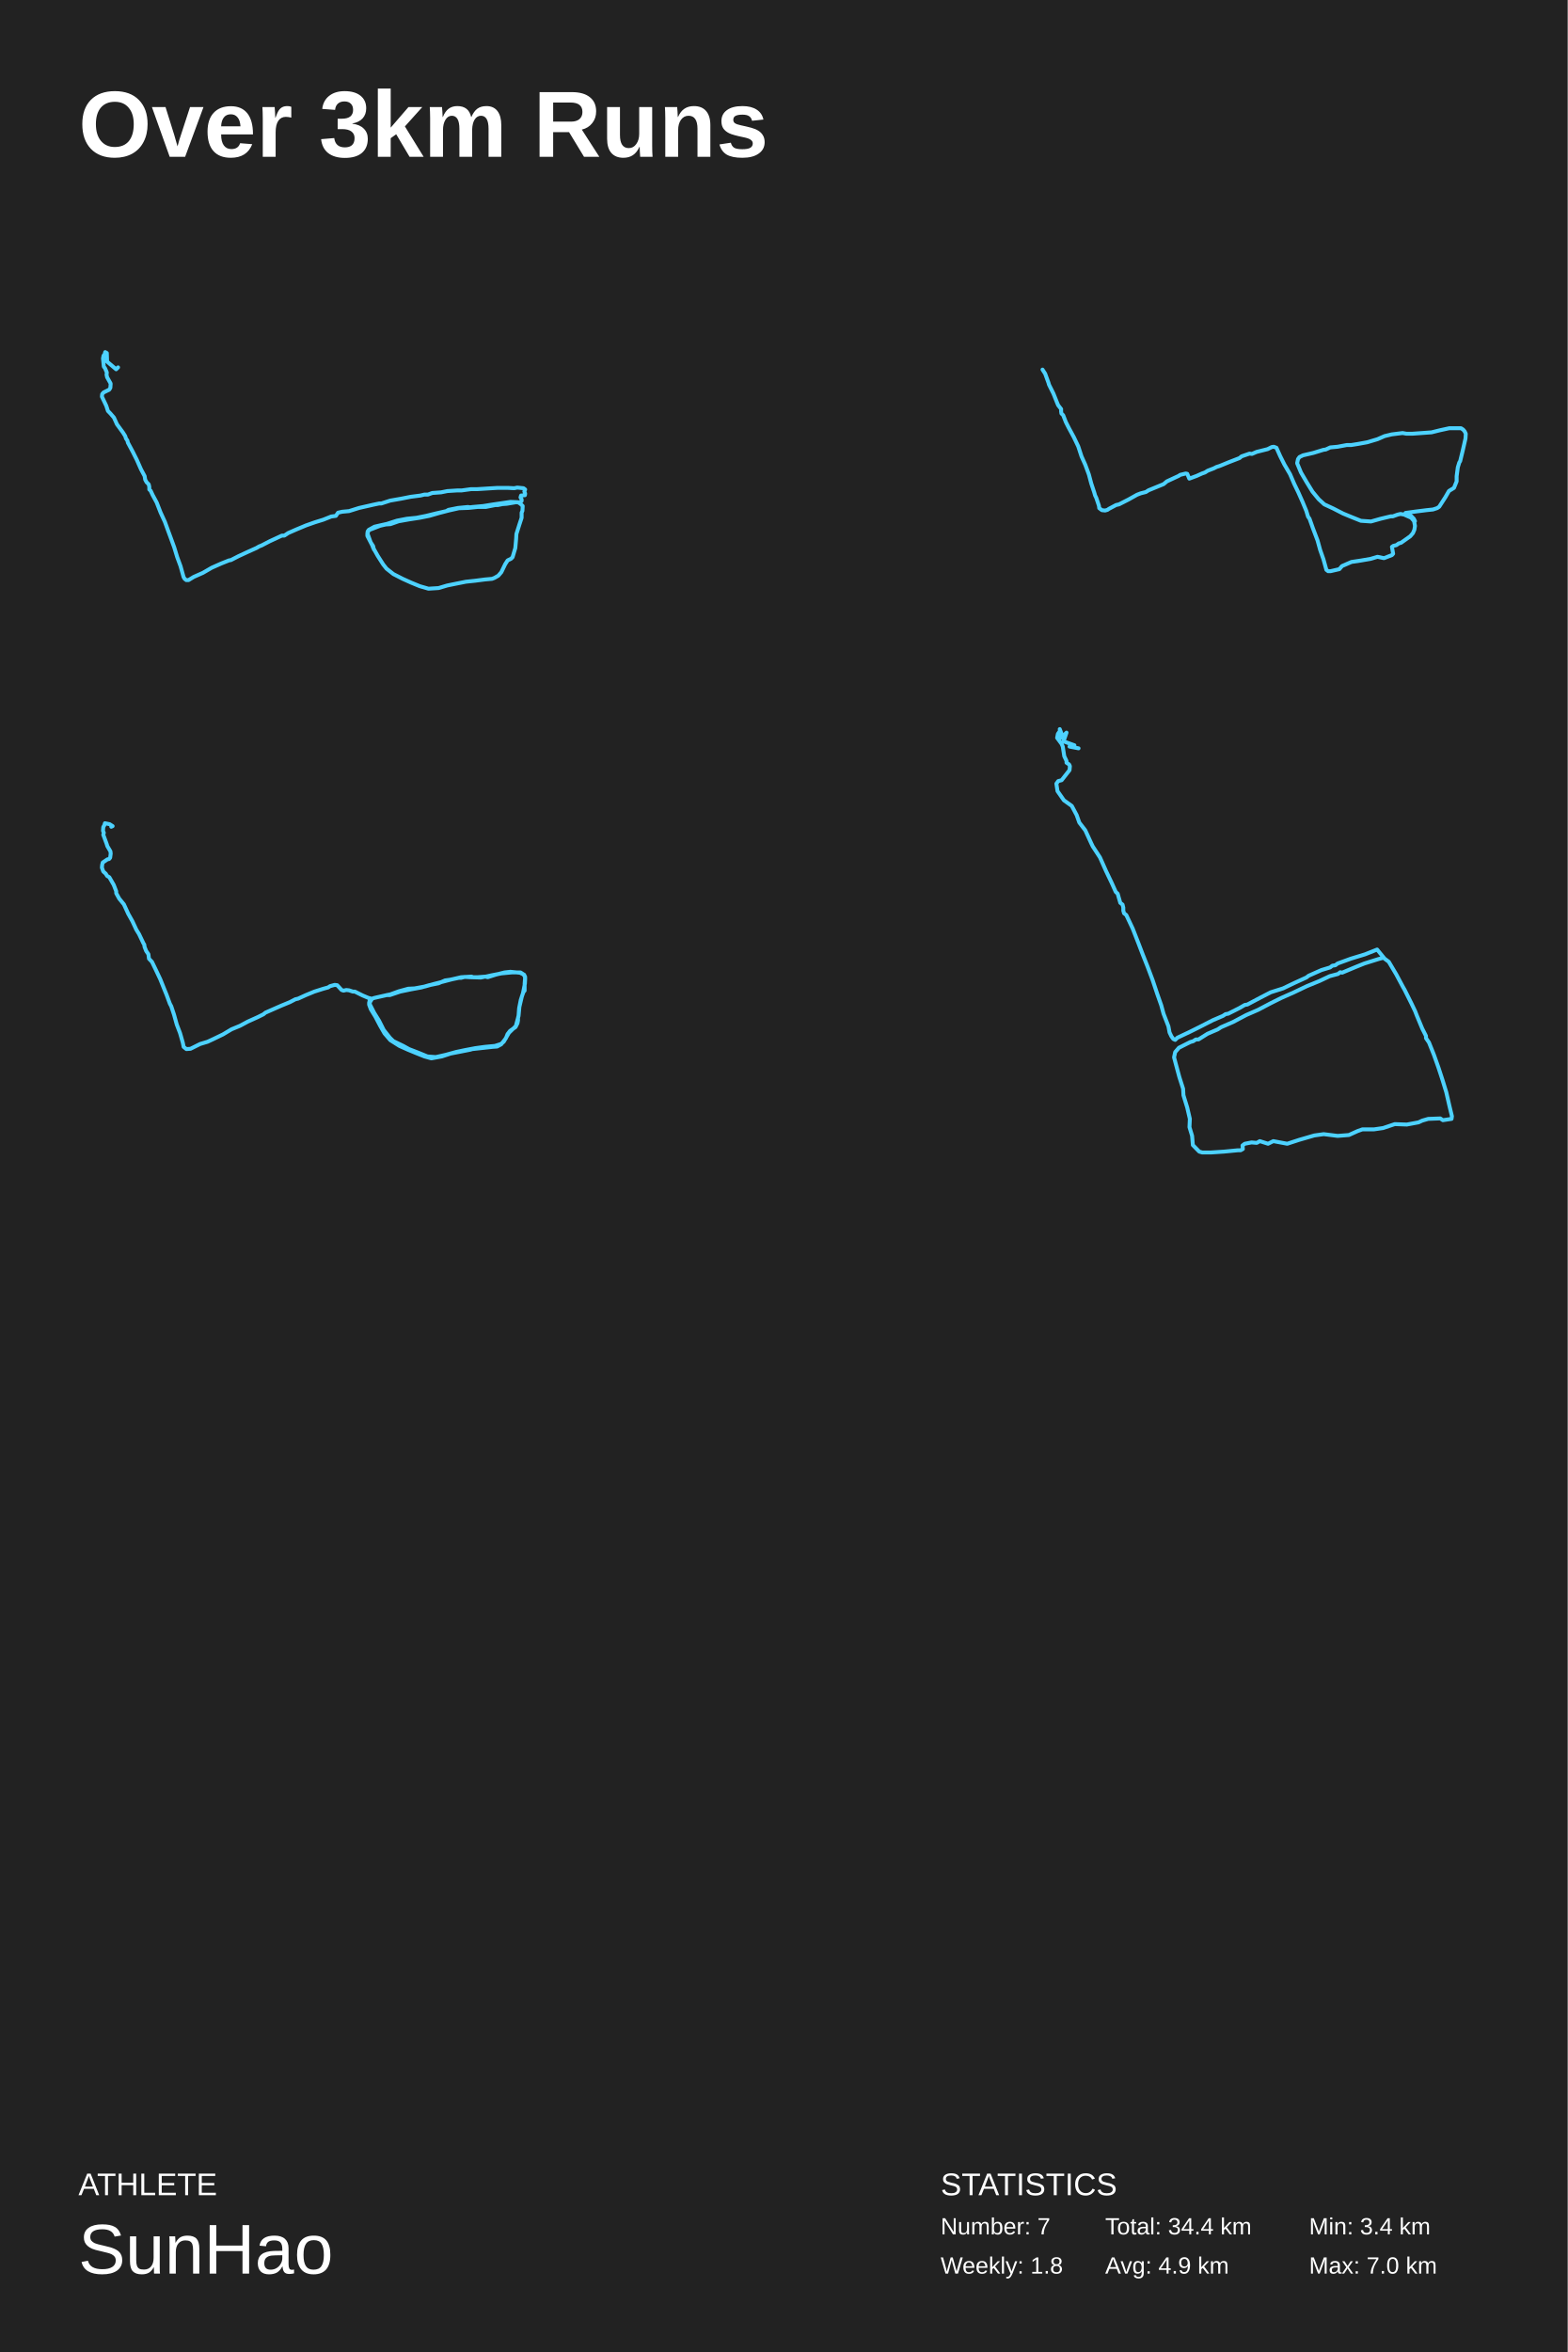
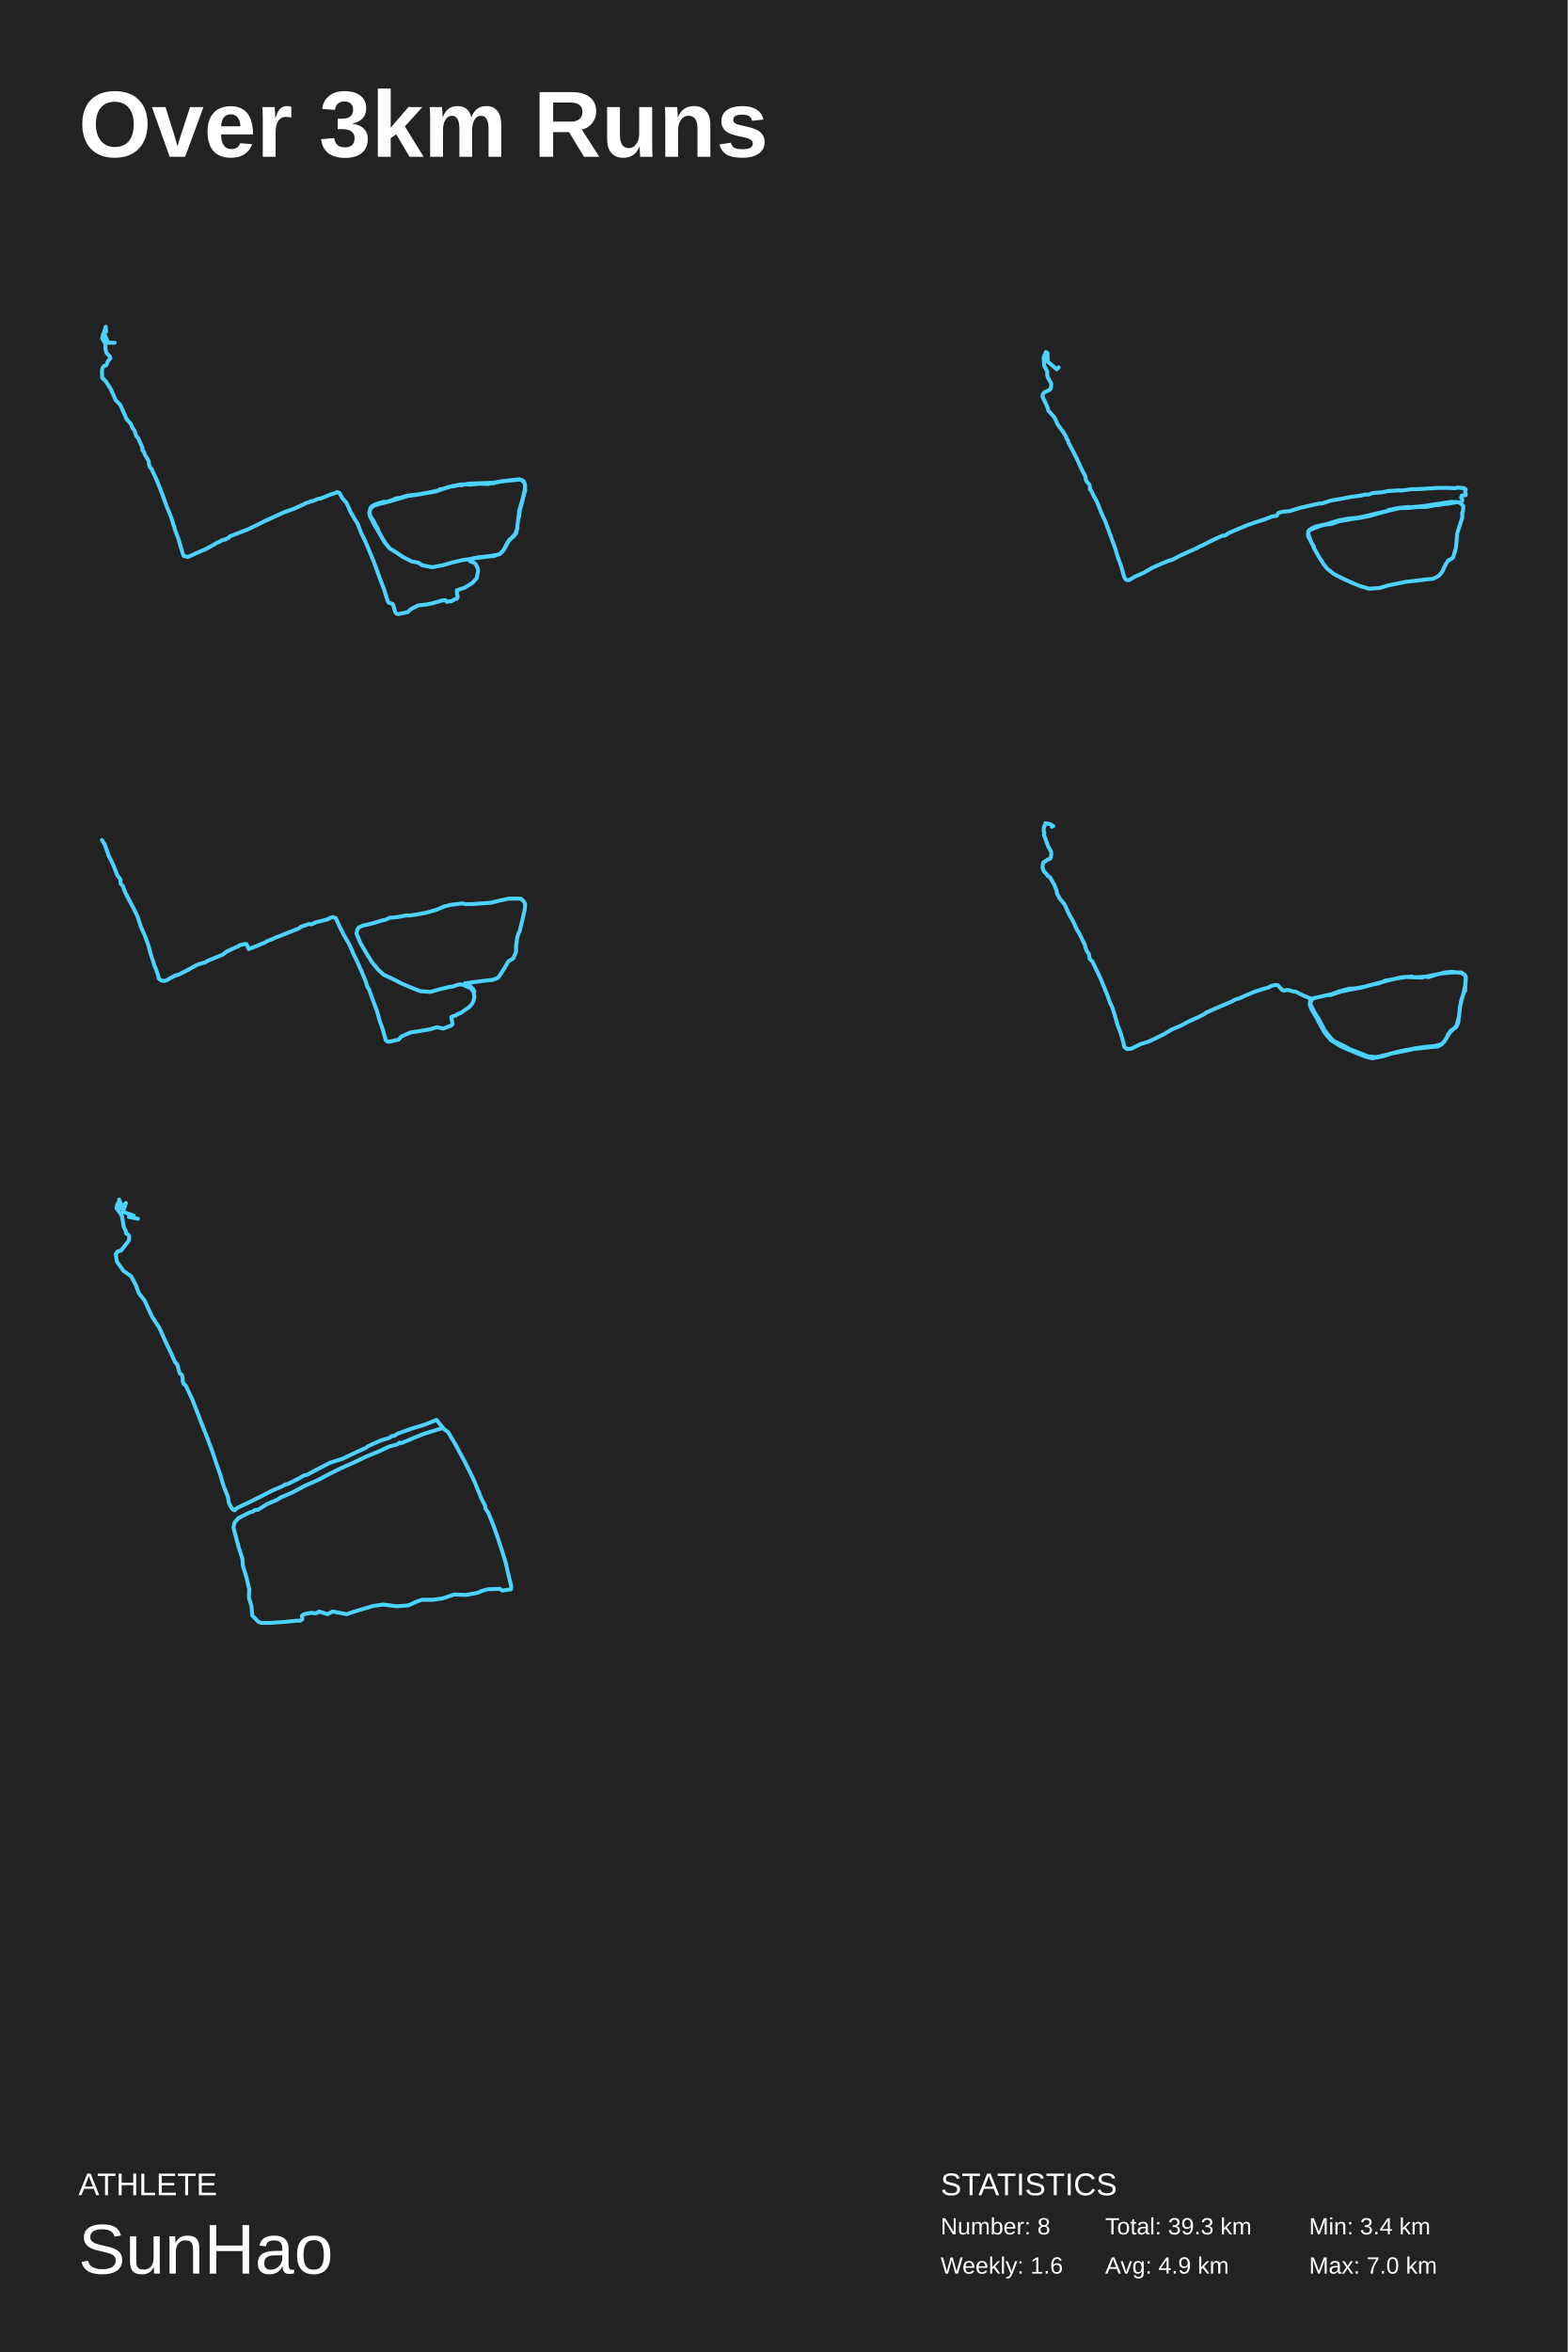
<svg xmlns="http://www.w3.org/2000/svg" baseProfile="full" height="300mm" version="1.1" viewBox="0,0,200,300" width="200mm">
  <defs />
  <rect fill="#222222" height="300" width="200" x="0" y="0" />
  <text fill="#FFFFFF" style="font-size:12px; font-family:Arial; font-weight:bold;" x="10" y="20">Over 3km Runs</text>
  <text fill="#FFFFFF" style="font-size:4px; font-family:Arial" x="10" y="280">ATHLETE</text>
  <text fill="#FFFFFF" style="font-size:9px; font-family:Arial" x="10" y="290">SunHao</text>
  <text fill="#FFFFFF" style="font-size:4px; font-family:Arial" x="120" y="280">STATISTICS</text>
-   <text fill="#FFFFFF" style="font-size:3px; font-family:Arial" x="120" y="285">Number: 7</text>
-   <text fill="#FFFFFF" style="font-size:3px; font-family:Arial" x="120" y="290">Weekly: 1.8</text>
-   <text fill="#FFFFFF" style="font-size:3px; font-family:Arial" x="141" y="285">Total: 34.4 km</text>
+   <text fill="#FFFFFF" style="font-size:3px; font-family:Arial" x="120" y="285">Number: 8</text>
+   <text fill="#FFFFFF" style="font-size:3px; font-family:Arial" x="120" y="290">Weekly: 1.6</text>
+   <text fill="#FFFFFF" style="font-size:3px; font-family:Arial" x="141" y="285">Total: 39.3 km</text>
  <text fill="#FFFFFF" style="font-size:3px; font-family:Arial" x="141" y="290">Avg: 4.9 km</text>
  <text fill="#FFFFFF" style="font-size:3px; font-family:Arial" x="167" y="285">Min: 3.4 km</text>
  <text fill="#FFFFFF" style="font-size:3px; font-family:Arial" x="167" y="290">Max: 7.0 km</text>
-   <polyline fill="none" points="14.817,47.101 15.062,46.858 14.817,47.101 13.664,46.128 13.629,45.032 13.419,44.911 13.35,45.195 13.21,45.357 13.14,45.722 13.245,46.777 13.384,46.939 13.629,47.507 13.594,47.791 13.664,48.115 14.118,48.926 14.083,49.454 13.944,49.697 13.21,50.062 13.035,50.265 13.0,50.59 13.559,51.766 13.769,52.415 14.083,52.739 14.538,53.267 14.922,54.119 15.691,55.173 15.971,55.619 16.076,55.944 16.25,56.187 16.32,56.471 16.95,57.648 17.439,58.621 17.998,59.879 18.452,60.73 18.522,61.177 18.697,61.501 18.977,61.785 19.047,62.11 19.047,62.434 19.221,62.596 19.466,63.124 19.99,64.097 20.48,65.355 21.039,66.571 21.423,67.626 21.843,68.762 22.227,69.816 22.612,71.074 23.031,72.21 23.416,73.589 23.555,73.832 23.765,73.994 24.045,73.994 24.709,73.589 25.897,73.061 27.016,72.412 28.204,71.885 29.217,71.479 29.462,71.439 30.406,70.952 31.629,70.384 32.713,69.898 33.062,69.695 33.377,69.573 34.39,69.046 35.439,68.559 35.963,68.316 36.278,68.316 36.767,67.991 37.781,67.545 39.039,67.018 40.192,66.612 41.241,66.287 42.254,65.882 42.849,65.801 43.128,65.395 43.652,65.273 44.526,65.192 45.819,64.787 47.078,64.503 47.602,64.381 48.371,64.219 48.65,64.219 49.769,63.854 51.167,63.61 52.39,63.367 53.649,63.205 54.138,63.083 54.592,63.083 55.151,62.88 56.27,62.799 57.074,62.637 58.332,62.556 58.891,62.556 60.08,62.393 60.849,62.393 62.142,62.312 63.47,62.231 64.798,62.231 65.602,62.272 65.986,62.191 66.79,62.272 67.0,62.434 66.895,62.677 67.0,62.961 66.965,63.164 66.476,63.205 66.406,63.448 66.546,63.691 66.546,63.894 66.301,64.138 66.126,64.057 65.113,64.016 64.029,64.178 62.911,64.34 61.652,64.543 60.289,64.665 59.975,64.706 59.695,64.665 58.437,64.787 57.214,65.03 56.934,65.192 55.676,65.476 54.348,65.801 53.124,66.044 51.901,66.166 50.643,66.409 49.384,66.815 48.301,67.058 47.777,67.18 47.043,67.585 46.903,67.788 46.868,68.072 46.868,68.356 47.497,69.573 47.602,69.857 48.196,70.912 48.895,72.007 49.315,72.534 50.188,73.224 51.377,73.832 52.46,74.319 53.544,74.765 54.662,75.089 55.955,75.008 57.039,74.684 58.227,74.44 59.45,74.197 60.604,74.075 61.862,73.913 62.771,73.832 63.085,73.71 63.575,73.426 63.959,72.98 64.449,71.966 64.763,71.479 65.183,71.277 65.392,71.074 65.742,69.898 65.847,68.721 65.882,68.113 66.266,66.896 66.546,66.044 66.546,65.395 66.65,65.152 66.685,64.543 66.441,64.3 66.161,64.097 65.847,64.057 64.658,64.259 64.099,64.3 63.505,64.422 63.19,64.422 61.967,64.665 60.918,64.665 59.765,64.787 58.542,64.827 57.283,65.111 56.025,65.436 54.767,65.801 53.544,66.044 52.216,66.247 50.852,66.49 49.804,66.855 49.21,66.896 48.511,67.058 47.357,67.504 47.113,67.585 46.938,67.829 46.903,68.113 47.287,69.167 47.602,69.654 47.707,70.1 47.707,70.1" stroke="#4dd2ff" stroke-linecap="round" stroke-linejoin="round" stroke-width="0.5" />
-   <polyline fill="none" points="133.0,47.143 133.339,47.668 133.754,48.805 133.829,49.067 134.394,50.204 134.884,51.429 134.997,51.691 135.374,52.172 135.374,52.478 135.412,52.741 135.638,52.959 135.977,53.834 136.354,54.577 136.994,55.758 137.56,56.939 137.974,58.207 138.464,59.3 138.916,60.525 139.218,61.662 139.595,62.799 139.708,63.193 139.858,63.499 140.197,64.505 140.235,64.811 140.574,65.073 140.989,65.117 141.29,65.029 141.479,64.898 142.383,64.417 142.76,64.33 143.966,63.717 145.059,63.105 145.511,62.93 146.189,62.755 146.528,62.537 147.809,62.012 148.45,61.749 148.865,61.4 150.184,60.787 150.372,60.7 150.56,60.569 151.276,60.394 151.465,60.438 151.729,61.05 152.671,60.7 153.349,60.394 153.726,60.263 154.065,60.044 154.856,59.738 155.195,59.563 155.61,59.432 156.778,58.951 158.135,58.426 158.398,58.207 159.416,57.857 159.717,57.901 160.32,57.639 161.715,57.289 162.242,57.026 162.506,56.983 162.845,57.114 163.335,58.207 163.863,59.257 164.579,60.481 165.106,61.706 165.634,62.799 166.161,63.98 166.651,65.161 166.877,65.904 167.066,66.166 167.518,67.435 168.083,68.921 168.422,70.146 168.837,71.327 169.214,72.682 169.44,72.857 169.741,72.857 170.872,72.595 171.211,72.201 172.417,71.677 173.585,71.502 174.866,71.283 175.733,71.021 176.562,71.195 177.579,70.802 177.73,70.627 177.579,69.752 177.768,69.621 178.144,69.534 178.446,69.315 178.747,69.228 179.916,68.397 180.255,68.003 180.443,67.566 180.518,67.085 180.405,66.473 180.029,66.035 179.237,65.685 179.313,65.423 180.594,65.248 181.988,65.073 182.817,64.986 183.345,64.811 183.609,64.636 184.4,63.411 184.852,62.624 185.493,62.231 185.832,61.4 185.832,60.744 185.983,59.607 186.171,58.994 186.284,58.819 186.623,57.42 186.962,55.933 187.0,55.321 186.849,55.015 186.661,54.796 186.397,54.621 184.89,54.621 183.684,54.884 182.629,55.146 181.423,55.233 180.179,55.321 179.426,55.321 178.936,55.233 177.542,55.408 176.637,55.627 175.733,56.021 174.414,56.414 173.208,56.633 172.379,56.764 171.814,56.764 170.645,56.983 169.703,57.07 169.138,57.333 168.837,57.376 167.555,57.77 166.237,58.076 165.784,58.295 165.596,58.557 165.483,59.082 165.973,60.263 166.689,61.487 167.442,62.712 168.234,63.674 168.95,64.33 170.08,64.854 171.361,65.51 172.53,65.991 173.622,66.429 174.904,66.516 176.147,66.166 177.428,65.86 177.692,65.86 178.295,65.642 178.672,65.554 179.916,65.773 179.689,65.598 179.84,65.729 180.029,65.817 180.368,66.166 180.518,66.473 180.518,66.473" stroke="#4dd2ff" stroke-linecap="round" stroke-linejoin="round" stroke-width="0.5" />
-   <polyline fill="none" points="14.194,105.453 14.369,105.372 13.983,105.127 13.386,105.005 13.316,105.249 13.176,105.494 13.14,105.983 13.246,106.227 13.176,106.472 13.597,107.613 13.702,107.939 14.088,108.591 14.124,108.876 14.053,109.406 13.913,109.569 13.702,109.61 13.105,110.017 13.035,110.302 13.0,110.669 13.176,111.158 13.492,111.443 13.667,111.728 13.948,111.891 14.51,112.869 14.826,113.684 14.826,113.929 15.212,114.622 15.809,115.355 16.371,116.577 16.897,117.515 17.389,118.574 17.74,119.145 18.302,120.326 18.407,120.489 18.442,120.774 18.653,121.304 18.934,121.712 19.004,122.282 19.39,122.69 19.882,123.708 20.443,124.89 20.935,126.112 21.251,126.887 21.672,128.027 21.848,128.353 22.199,129.413 22.55,130.676 22.971,131.776 23.322,132.999 23.428,133.528 23.779,133.813 24.306,133.773 25.534,133.161 26.482,132.876 27.185,132.55 28.449,131.939 29.537,131.287 30.625,130.839 31.609,130.309 32.873,129.739 33.61,129.372 33.856,129.168 34.874,128.72 35.892,128.272 36.98,127.824 37.683,127.457 38.034,127.376 39.017,126.927 40.105,126.479 41.264,126.112 41.861,125.949 42.107,125.786 42.704,125.623 43.02,125.664 43.581,126.275 43.827,126.357 44.178,126.275 44.529,126.316 45.021,126.479 45.267,126.479 46.25,126.968 47.022,127.294 47.233,127.335 47.092,127.905 47.092,128.15 47.303,128.72 47.9,129.698 48.497,130.839 49.059,131.817 49.796,132.673 50.954,133.406 52.043,133.895 53.131,134.343 54.15,134.751 55.027,134.995 56.362,134.751 57.485,134.384 58.749,134.139 59.978,133.895 60.259,133.813 61.382,133.691 62.857,133.528 63.419,133.487 63.945,133.202 64.542,132.428 64.753,131.898 65.069,131.491 65.771,131.002 66.017,130.513 66.087,130.146 66.087,129.82 66.157,129.535 66.228,128.598 66.438,127.538 66.719,126.683 66.965,125.46 67.0,124.808 66.93,124.482 66.719,124.238 66.403,124.034 65.28,124.034 63.98,124.157 62.717,124.401 61.979,124.564 60.891,124.645 60.364,124.645 60.153,124.564 58.819,124.645 57.59,124.931 56.502,125.216 55.378,125.501 54.22,125.827 52.886,126.072 52.078,126.112 50.884,126.438 49.761,126.846 49.515,126.887 48.251,127.172 47.724,127.294 47.479,127.376 47.198,127.824 47.163,128.068 47.724,129.168 48.356,130.187 48.953,131.369 49.761,132.387 50.182,132.795 51.446,133.406 52.183,133.813 53.342,134.262 54.536,134.751 55.589,134.832 56.853,134.547 58.187,134.18 59.346,133.936 60.645,133.691 61.839,133.528 63.138,133.406 63.91,133.161 64.261,132.876 64.928,131.735 65.806,130.88 66.157,129.576 66.263,128.435 66.579,127.09 66.789,126.52 66.93,126.357 66.93,125.46 67.0,124.605 66.86,124.319 66.333,124.075 65.104,123.953 64.367,124.034 63.243,124.319 62.225,124.645 61.909,124.564 61.347,124.686 59.943,124.645 59.276,124.605 58.819,124.727 58.538,124.727 57.38,124.971 56.783,125.053 55.94,125.42 54.746,125.664 53.763,125.949 52.429,126.194 51.06,126.479 49.726,126.927 49.304,126.927" stroke="#4dd2ff" stroke-linecap="round" stroke-linejoin="round" stroke-width="0.5" />
-   <polyline fill="none" points="137.598,95.45 136.447,95.227 137.071,95.06 135.68,94.559 136.063,93.445 135.392,94.113 135.2,93.0 135.392,93.501 135.152,93.334 134.96,93.612 134.864,94.113 135.44,94.893 135.584,95.227 135.775,96.452 136.063,97.064 136.063,97.287 136.399,97.509 136.495,97.732 136.447,98.233 135.44,99.514 135.008,99.625 134.768,99.959 134.912,100.905 135.727,102.075 136.735,102.798 137.358,103.967 137.694,104.914 138.462,105.916 139.229,107.586 139.421,107.976 140.333,109.368 141.1,111.093 141.82,112.596 142.347,113.766 142.587,113.988 142.923,115.157 143.211,115.38 143.307,115.77 143.307,116.159 143.403,116.493 143.69,116.716 144.506,118.442 145.225,120.279 145.801,121.782 146.377,123.23 147.048,125.011 147.624,126.737 148.152,128.24 148.439,129.298 149.063,130.912 149.207,131.691 149.447,132.192 149.687,132.526 149.926,132.638 150.214,132.359 151.749,131.636 153.092,130.968 154.723,130.133 156.019,129.576 156.354,129.353 156.69,129.298 158.129,128.574 158.801,128.184 159.137,128.128 160.815,127.238 162.111,126.57 163.694,126.069 165.085,125.401 166.668,124.677 166.956,124.454 168.587,123.731 169.69,123.397 169.978,123.174 170.361,123.118 170.649,122.896 172.328,122.283 174.151,121.726 175.686,121.114 176.645,122.283 177.173,122.673 178.132,124.287 178.996,125.902 179.188,126.236 180.051,127.961 180.531,128.963 180.771,129.576 181.442,131.19 181.922,132.137 181.922,132.415 182.306,132.972 182.929,134.53 183.505,136.145 184.033,137.759 184.512,139.318 184.896,140.988 185.232,142.38 185.184,142.714 184.081,142.881 183.745,142.658 182.21,142.714 181.442,142.936 180.963,143.159 179.476,143.437 177.941,143.382 176.453,143.883 175.302,144.05 173.815,144.05 173.192,144.272 172.088,144.773 170.649,144.885 168.874,144.662 167.675,144.829 165.756,145.386 164.221,145.887 162.446,145.553 161.775,145.887 160.72,145.553 160.336,145.775 159.664,145.72 158.801,145.887 158.513,146.109 158.561,146.555 158.273,146.722 157.889,146.722 156.162,146.889 154.484,147.0 153.38,147.0 152.996,146.889 152.181,146.054 152.085,144.885 151.749,143.771 151.797,142.714 151.461,141.266 150.982,139.708 150.934,138.873 150.454,137.369 149.974,135.588 149.783,134.864 149.926,134.196 150.406,133.64 151.845,132.916 152.229,132.805 152.565,132.582 152.901,132.582 154.052,131.858 155.347,131.302 155.779,131.023 157.314,130.355 158.993,129.465 160.528,128.796 162.111,127.961 163.454,127.293 165.085,126.57 166.716,125.79 168.347,125.122 169.642,124.51 170.697,124.232 170.985,124.009 171.225,124.065 172.952,123.341 174.055,122.896 175.83,122.339 176.453,122.172 176.453,122.172" stroke="#4dd2ff" stroke-linecap="round" stroke-linejoin="round" stroke-width="0.5" />
+   <polyline fill="none" points="14.624,43.718 13.812,43.718 13.247,42.49 13.494,41.67 13.529,42.326 13.318,42.408 13.176,42.571 13.035,43.145 13.459,43.882 13.459,44.538 13.565,44.988 13.988,45.439 14.094,45.685 13.776,46.053 13.565,46.586 13.282,46.668 13.071,46.954 13.0,47.323 13.035,48.183 13.494,48.634 14.059,49.494 14.588,50.641 14.729,51.01 15.329,51.624 15.929,52.935 16.071,53.303 16.282,53.631 16.671,54.041 16.918,54.614 17.129,54.86 17.376,55.597 17.624,55.884 18.188,57.154 18.153,57.399 18.4,57.686 18.435,57.932 18.965,58.792 19.035,59.366 19.141,59.611 19.388,59.857 19.459,60.103 19.953,61.127 20.376,62.192 20.8,63.298 21.224,64.486 21.718,65.673 22.035,66.574 22.106,66.902 22.247,67.189 22.282,67.476 22.741,68.663 23.059,69.769 23.306,70.588 23.447,70.916 23.976,71.039 25.247,70.466 26.306,70.015 27.329,69.442 27.576,69.278 28.141,69.032 28.388,68.868 28.706,68.827 29.2,68.581 29.306,68.418 30.365,68.008 31.635,67.517 32.729,66.984 33.894,66.411 35.059,65.878 36.224,65.346 37.494,64.895 38.765,64.322 39.047,64.158 39.4,64.076 39.612,63.953 39.894,63.912 40.6,63.625 40.918,63.584 42.224,63.052 42.788,62.888 43,62.765 43.318,62.888 43.706,63.584 44.2,64.117 44.729,65.305 45.294,66.288 45.612,66.779 46.106,68.049 46.635,69.114 47.094,70.22 47.659,71.572 48.082,72.718 48.541,73.988 49,75.176 49.388,76.446 49.565,76.855 50.129,77.06 50.412,78.043 50.553,78.248 50.8,78.33 52,78.084 52.459,77.674 53.341,77.224 54.435,77.101 55.212,76.937 56.341,76.609 56.588,76.568 56.835,76.568 57.012,76.773 57.329,76.691 57.576,76.691 58,76.446 58.282,76.364 58.388,76.159 58.282,75.545 58.282,75.299 59.341,74.93 60.259,74.357 60.824,73.742 61,72.759 60.929,72.432 60.788,72.145 60.612,71.858 60.365,71.735 60.012,71.612 59.835,71.408 61.035,71.08 62.271,70.957 63.294,70.793 63.788,70.67 64.353,70.015 64.953,68.868 65.482,68.459 65.729,68.172 65.976,67.394 66.118,66.124 66.224,65.919 66.329,65.059 66.682,63.748 66.894,62.888 67.0,62.601 66.965,61.741 66.859,61.455 66.294,61.127 65.129,61.25 63.788,61.414 62.871,61.577 61.741,61.618 60.541,61.659 59.659,61.7 59.412,61.782 58.847,61.782 57.612,62.028 56.412,62.397 55.6,62.683 54.435,62.888 53.306,63.093 52.071,63.257 50.8,63.625 49.706,63.953 48.4,64.281 47.659,64.527 47.235,64.895 47.094,65.428 47.235,65.919 47.765,66.943 48.365,67.967 49.071,69.196 49.741,69.974 50.553,70.466 51.4,71.039 52.529,71.612 53.376,71.776 53.871,72.104 55.141,72.35 56.447,72.104 57.753,71.735 58.953,71.449 59.835,71.326 60.612,71.162 60.894,71.162 62.2,70.998 63.047,70.916 63.824,70.629 64.176,70.261 64.776,69.155 65.624,68.213 65.835,68.008 66.012,67.353 66.012,67.025 66.188,65.673 66.224,65.182 66.612,63.871 66.929,62.56 67.0,61.987 66.929,61.659 66.682,61.291 66.4,61.168 65.024,61.291 63.682,61.455 62.835,61.659 62.588,61.618 62.306,61.741 61.176,61.7 59.941,61.823 59.694,61.782 59.2,61.782 58.918,61.905 58.635,61.864 57.824,62.028 57.365,62.069 56.376,62.397 56.129,62.397 55.918,62.56 54.753,62.806 53.376,63.052 51.965,63.216 50.871,63.543 50.588,63.543 50.059,63.789 49.247,64.035 48.965,63.994 47.906,64.322 47.447,64.567 47.271,64.772 47.165,65.346 47.2,65.714 47.694,66.534 47.976,67.107 48.188,67.394 48.294,67.762 48.859,68.786 49.318,69.483 49.318,69.483" stroke="#4dd2ff" stroke-linecap="round" stroke-linejoin="round" stroke-width="0.5" />
+   <polyline fill="none" points="134.817,47.101 135.062,46.858 134.817,47.101 133.664,46.128 133.629,45.032 133.419,44.911 133.35,45.195 133.21,45.357 133.14,45.722 133.245,46.777 133.384,46.939 133.629,47.507 133.594,47.791 133.664,48.115 134.118,48.926 134.083,49.454 133.944,49.697 133.21,50.062 133.035,50.265 133.0,50.59 133.559,51.766 133.769,52.415 134.083,52.739 134.538,53.267 134.922,54.119 135.691,55.173 135.971,55.619 136.076,55.944 136.25,56.187 136.32,56.471 136.95,57.648 137.439,58.621 137.998,59.879 138.452,60.73 138.522,61.177 138.697,61.501 138.977,61.785 139.047,62.11 139.047,62.434 139.221,62.596 139.466,63.124 139.99,64.097 140.48,65.355 141.039,66.571 141.423,67.626 141.843,68.762 142.227,69.816 142.612,71.074 143.031,72.21 143.416,73.589 143.555,73.832 143.765,73.994 144.045,73.994 144.709,73.589 145.897,73.061 147.016,72.412 148.204,71.885 149.217,71.479 149.462,71.439 150.406,70.952 151.629,70.384 152.713,69.898 153.062,69.695 153.377,69.573 154.39,69.046 155.439,68.559 155.963,68.316 156.278,68.316 156.767,67.991 157.781,67.545 159.039,67.018 160.192,66.612 161.241,66.287 162.254,65.882 162.849,65.801 163.128,65.395 163.652,65.273 164.526,65.192 165.819,64.787 167.078,64.503 167.602,64.381 168.371,64.219 168.65,64.219 169.769,63.854 171.167,63.61 172.39,63.367 173.649,63.205 174.138,63.083 174.592,63.083 175.151,62.88 176.27,62.799 177.074,62.637 178.332,62.556 178.891,62.556 180.08,62.393 180.849,62.393 182.142,62.312 183.47,62.231 184.798,62.231 185.602,62.272 185.986,62.191 186.79,62.272 187.0,62.434 186.895,62.677 187.0,62.961 186.965,63.164 186.476,63.205 186.406,63.448 186.546,63.691 186.546,63.894 186.301,64.138 186.126,64.057 185.113,64.016 184.029,64.178 182.911,64.34 181.652,64.543 180.289,64.665 179.975,64.706 179.695,64.665 178.437,64.787 177.214,65.03 176.934,65.192 175.676,65.476 174.348,65.801 173.124,66.044 171.901,66.166 170.643,66.409 169.384,66.815 168.301,67.058 167.777,67.18 167.043,67.585 166.903,67.788 166.868,68.072 166.868,68.356 167.497,69.573 167.602,69.857 168.196,70.912 168.895,72.007 169.315,72.534 170.188,73.224 171.377,73.832 172.46,74.319 173.544,74.765 174.662,75.089 175.955,75.008 177.039,74.684 178.227,74.44 179.45,74.197 180.604,74.075 181.862,73.913 182.771,73.832 183.085,73.71 183.575,73.426 183.959,72.98 184.449,71.966 184.763,71.479 185.183,71.277 185.392,71.074 185.742,69.898 185.847,68.721 185.882,68.113 186.266,66.896 186.546,66.044 186.546,65.395 186.65,65.152 186.685,64.543 186.441,64.3 186.161,64.097 185.847,64.057 184.658,64.259 184.099,64.3 183.505,64.422 183.19,64.422 181.967,64.665 180.918,64.665 179.765,64.787 178.542,64.827 177.283,65.111 176.025,65.436 174.767,65.801 173.544,66.044 172.216,66.247 170.852,66.49 169.804,66.855 169.21,66.896 168.511,67.058 167.357,67.504 167.113,67.585 166.938,67.829 166.903,68.113 167.287,69.167 167.602,69.654 167.707,70.1 167.707,70.1" stroke="#4dd2ff" stroke-linecap="round" stroke-linejoin="round" stroke-width="0.5" />
+   <polyline fill="none" points="13.0,107.143 13.339,107.668 13.754,108.805 13.829,109.067 14.394,110.204 14.884,111.429 14.997,111.691 15.374,112.172 15.374,112.478 15.412,112.741 15.638,112.959 15.977,113.834 16.354,114.577 16.994,115.758 17.56,116.939 17.974,118.207 18.464,119.3 18.916,120.525 19.218,121.662 19.595,122.799 19.708,123.193 19.858,123.499 20.197,124.505 20.235,124.811 20.574,125.073 20.989,125.117 21.29,125.029 21.479,124.898 22.383,124.417 22.76,124.33 23.966,123.717 25.059,123.105 25.511,122.93 26.189,122.755 26.528,122.537 27.809,122.012 28.45,121.749 28.865,121.4 30.184,120.787 30.372,120.7 30.56,120.569 31.276,120.394 31.465,120.438 31.729,121.05 32.671,120.7 33.349,120.394 33.726,120.263 34.065,120.044 34.856,119.738 35.195,119.563 35.61,119.432 36.778,118.951 38.135,118.426 38.398,118.207 39.416,117.857 39.717,117.901 40.32,117.639 41.715,117.289 42.242,117.026 42.506,116.983 42.845,117.114 43.335,118.207 43.863,119.257 44.579,120.481 45.106,121.706 45.634,122.799 46.161,123.98 46.651,125.161 46.877,125.904 47.066,126.166 47.518,127.435 48.083,128.921 48.422,130.146 48.837,131.327 49.214,132.682 49.44,132.857 49.741,132.857 50.872,132.595 51.211,132.201 52.417,131.677 53.585,131.502 54.866,131.283 55.733,131.021 56.562,131.195 57.579,130.802 57.73,130.627 57.579,129.752 57.768,129.621 58.144,129.534 58.446,129.315 58.747,129.228 59.916,128.397 60.255,128.003 60.443,127.566 60.518,127.085 60.405,126.473 60.029,126.035 59.237,125.685 59.313,125.423 60.594,125.248 61.988,125.073 62.817,124.986 63.345,124.811 63.609,124.636 64.4,123.411 64.852,122.624 65.493,122.231 65.832,121.4 65.832,120.744 65.983,119.607 66.171,118.994 66.284,118.819 66.623,117.42 66.962,115.933 67.0,115.321 66.849,115.015 66.661,114.796 66.397,114.621 64.89,114.621 63.684,114.884 62.629,115.146 61.423,115.233 60.179,115.321 59.426,115.321 58.936,115.233 57.542,115.408 56.637,115.627 55.733,116.021 54.414,116.414 53.208,116.633 52.379,116.764 51.814,116.764 50.645,116.983 49.703,117.07 49.138,117.333 48.837,117.376 47.555,117.77 46.237,118.076 45.784,118.295 45.596,118.557 45.483,119.082 45.973,120.263 46.689,121.487 47.442,122.712 48.234,123.674 48.95,124.33 50.08,124.854 51.361,125.51 52.53,125.991 53.622,126.429 54.904,126.516 56.147,126.166 57.428,125.86 57.692,125.86 58.295,125.642 58.672,125.554 59.916,125.773 59.689,125.598 59.84,125.729 60.029,125.817 60.368,126.166 60.518,126.473 60.518,126.473" stroke="#4dd2ff" stroke-linecap="round" stroke-linejoin="round" stroke-width="0.5" />
+   <polyline fill="none" points="134.194,105.453 134.369,105.372 133.983,105.127 133.386,105.005 133.316,105.249 133.176,105.494 133.14,105.983 133.246,106.227 133.176,106.472 133.597,107.613 133.702,107.939 134.088,108.591 134.124,108.876 134.053,109.406 133.913,109.569 133.702,109.61 133.105,110.017 133.035,110.302 133.0,110.669 133.176,111.158 133.492,111.443 133.667,111.728 133.948,111.891 134.51,112.869 134.826,113.684 134.826,113.929 135.212,114.622 135.809,115.355 136.371,116.577 136.897,117.515 137.389,118.574 137.74,119.145 138.302,120.326 138.407,120.489 138.442,120.774 138.653,121.304 138.934,121.712 139.004,122.282 139.39,122.69 139.882,123.708 140.443,124.89 140.935,126.112 141.251,126.887 141.672,128.027 141.848,128.353 142.199,129.413 142.55,130.676 142.971,131.776 143.322,132.999 143.428,133.528 143.779,133.813 144.306,133.773 145.534,133.161 146.482,132.876 147.185,132.55 148.449,131.939 149.537,131.287 150.625,130.839 151.609,130.309 152.873,129.739 153.61,129.372 153.856,129.168 154.874,128.72 155.892,128.272 156.98,127.824 157.683,127.457 158.034,127.376 159.017,126.927 160.105,126.479 161.264,126.112 161.861,125.949 162.107,125.786 162.704,125.623 163.02,125.664 163.581,126.275 163.827,126.357 164.178,126.275 164.529,126.316 165.021,126.479 165.267,126.479 166.25,126.968 167.022,127.294 167.233,127.335 167.092,127.905 167.092,128.15 167.303,128.72 167.9,129.698 168.497,130.839 169.059,131.817 169.796,132.673 170.954,133.406 172.043,133.895 173.131,134.343 174.15,134.751 175.027,134.995 176.362,134.751 177.485,134.384 178.749,134.139 179.978,133.895 180.259,133.813 181.382,133.691 182.857,133.528 183.419,133.487 183.945,133.202 184.542,132.428 184.753,131.898 185.069,131.491 185.771,131.002 186.017,130.513 186.087,130.146 186.087,129.82 186.157,129.535 186.228,128.598 186.438,127.538 186.719,126.683 186.965,125.46 187.0,124.808 186.93,124.482 186.719,124.238 186.403,124.034 185.28,124.034 183.98,124.157 182.717,124.401 181.979,124.564 180.891,124.645 180.364,124.645 180.153,124.564 178.819,124.645 177.59,124.931 176.502,125.216 175.378,125.501 174.22,125.827 172.886,126.072 172.078,126.112 170.884,126.438 169.761,126.846 169.515,126.887 168.251,127.172 167.724,127.294 167.479,127.376 167.198,127.824 167.163,128.068 167.724,129.168 168.356,130.187 168.953,131.369 169.761,132.387 170.182,132.795 171.446,133.406 172.183,133.813 173.342,134.262 174.536,134.751 175.589,134.832 176.853,134.547 178.187,134.18 179.346,133.936 180.645,133.691 181.839,133.528 183.138,133.406 183.91,133.161 184.261,132.876 184.928,131.735 185.806,130.88 186.157,129.576 186.263,128.435 186.579,127.09 186.789,126.52 186.93,126.357 186.93,125.46 187.0,124.605 186.86,124.319 186.333,124.075 185.104,123.953 184.367,124.034 183.243,124.319 182.225,124.645 181.909,124.564 181.347,124.686 179.943,124.645 179.276,124.605 178.819,124.727 178.538,124.727 177.38,124.971 176.783,125.053 175.94,125.42 174.746,125.664 173.763,125.949 172.429,126.194 171.06,126.479 169.726,126.927 169.304,126.927" stroke="#4dd2ff" stroke-linecap="round" stroke-linejoin="round" stroke-width="0.5" />
+   <polyline fill="none" points="17.598,155.45 16.447,155.227 17.071,155.06 15.68,154.559 16.063,153.445 15.392,154.113 15.2,153.0 15.392,153.501 15.152,153.334 14.96,153.612 14.864,154.113 15.44,154.893 15.584,155.227 15.775,156.452 16.063,157.064 16.063,157.287 16.399,157.509 16.495,157.732 16.447,158.233 15.44,159.514 15.008,159.625 14.768,159.959 14.912,160.905 15.727,162.075 16.735,162.798 17.358,163.967 17.694,164.914 18.462,165.916 19.229,167.586 19.421,167.976 20.333,169.368 21.1,171.093 21.82,172.596 22.347,173.766 22.587,173.988 22.923,175.157 23.211,175.38 23.307,175.77 23.307,176.159 23.403,176.493 23.69,176.716 24.506,178.442 25.225,180.279 25.801,181.782 26.377,183.23 27.048,185.011 27.624,186.737 28.152,188.24 28.439,189.298 29.063,190.912 29.207,191.691 29.447,192.192 29.687,192.526 29.926,192.638 30.214,192.359 31.749,191.636 33.092,190.968 34.723,190.133 36.019,189.576 36.354,189.353 36.69,189.298 38.129,188.574 38.801,188.184 39.137,188.128 40.815,187.238 42.111,186.57 43.694,186.069 45.085,185.401 46.668,184.677 46.956,184.454 48.587,183.731 49.69,183.397 49.978,183.174 50.361,183.118 50.649,182.896 52.328,182.283 54.151,181.726 55.686,181.114 56.645,182.283 57.173,182.673 58.132,184.287 58.996,185.902 59.188,186.236 60.051,187.961 60.531,188.963 60.771,189.576 61.442,191.19 61.922,192.137 61.922,192.415 62.306,192.972 62.929,194.53 63.505,196.145 64.033,197.759 64.512,199.318 64.896,200.988 65.232,202.38 65.184,202.714 64.081,202.881 63.745,202.658 62.21,202.714 61.442,202.936 60.963,203.159 59.476,203.437 57.941,203.382 56.453,203.883 55.302,204.05 53.815,204.05 53.192,204.272 52.088,204.773 50.649,204.885 48.874,204.662 47.675,204.829 45.756,205.386 44.221,205.887 42.446,205.553 41.775,205.887 40.72,205.553 40.336,205.775 39.664,205.72 38.801,205.887 38.513,206.109 38.561,206.555 38.273,206.722 37.889,206.722 36.162,206.889 34.484,207.0 33.38,207.0 32.996,206.889 32.181,206.054 32.085,204.885 31.749,203.771 31.797,202.714 31.461,201.266 30.982,199.708 30.934,198.873 30.454,197.369 29.974,195.588 29.783,194.864 29.926,194.196 30.406,193.64 31.845,192.916 32.229,192.805 32.565,192.582 32.901,192.582 34.052,191.858 35.347,191.302 35.779,191.023 37.314,190.355 38.993,189.465 40.528,188.796 42.111,187.961 43.454,187.293 45.085,186.57 46.716,185.79 48.347,185.122 49.642,184.51 50.697,184.232 50.985,184.009 51.225,184.065 52.952,183.341 54.055,182.896 55.83,182.339 56.453,182.172 56.453,182.172" stroke="#4dd2ff" stroke-linecap="round" stroke-linejoin="round" stroke-width="0.5" />
</svg>
